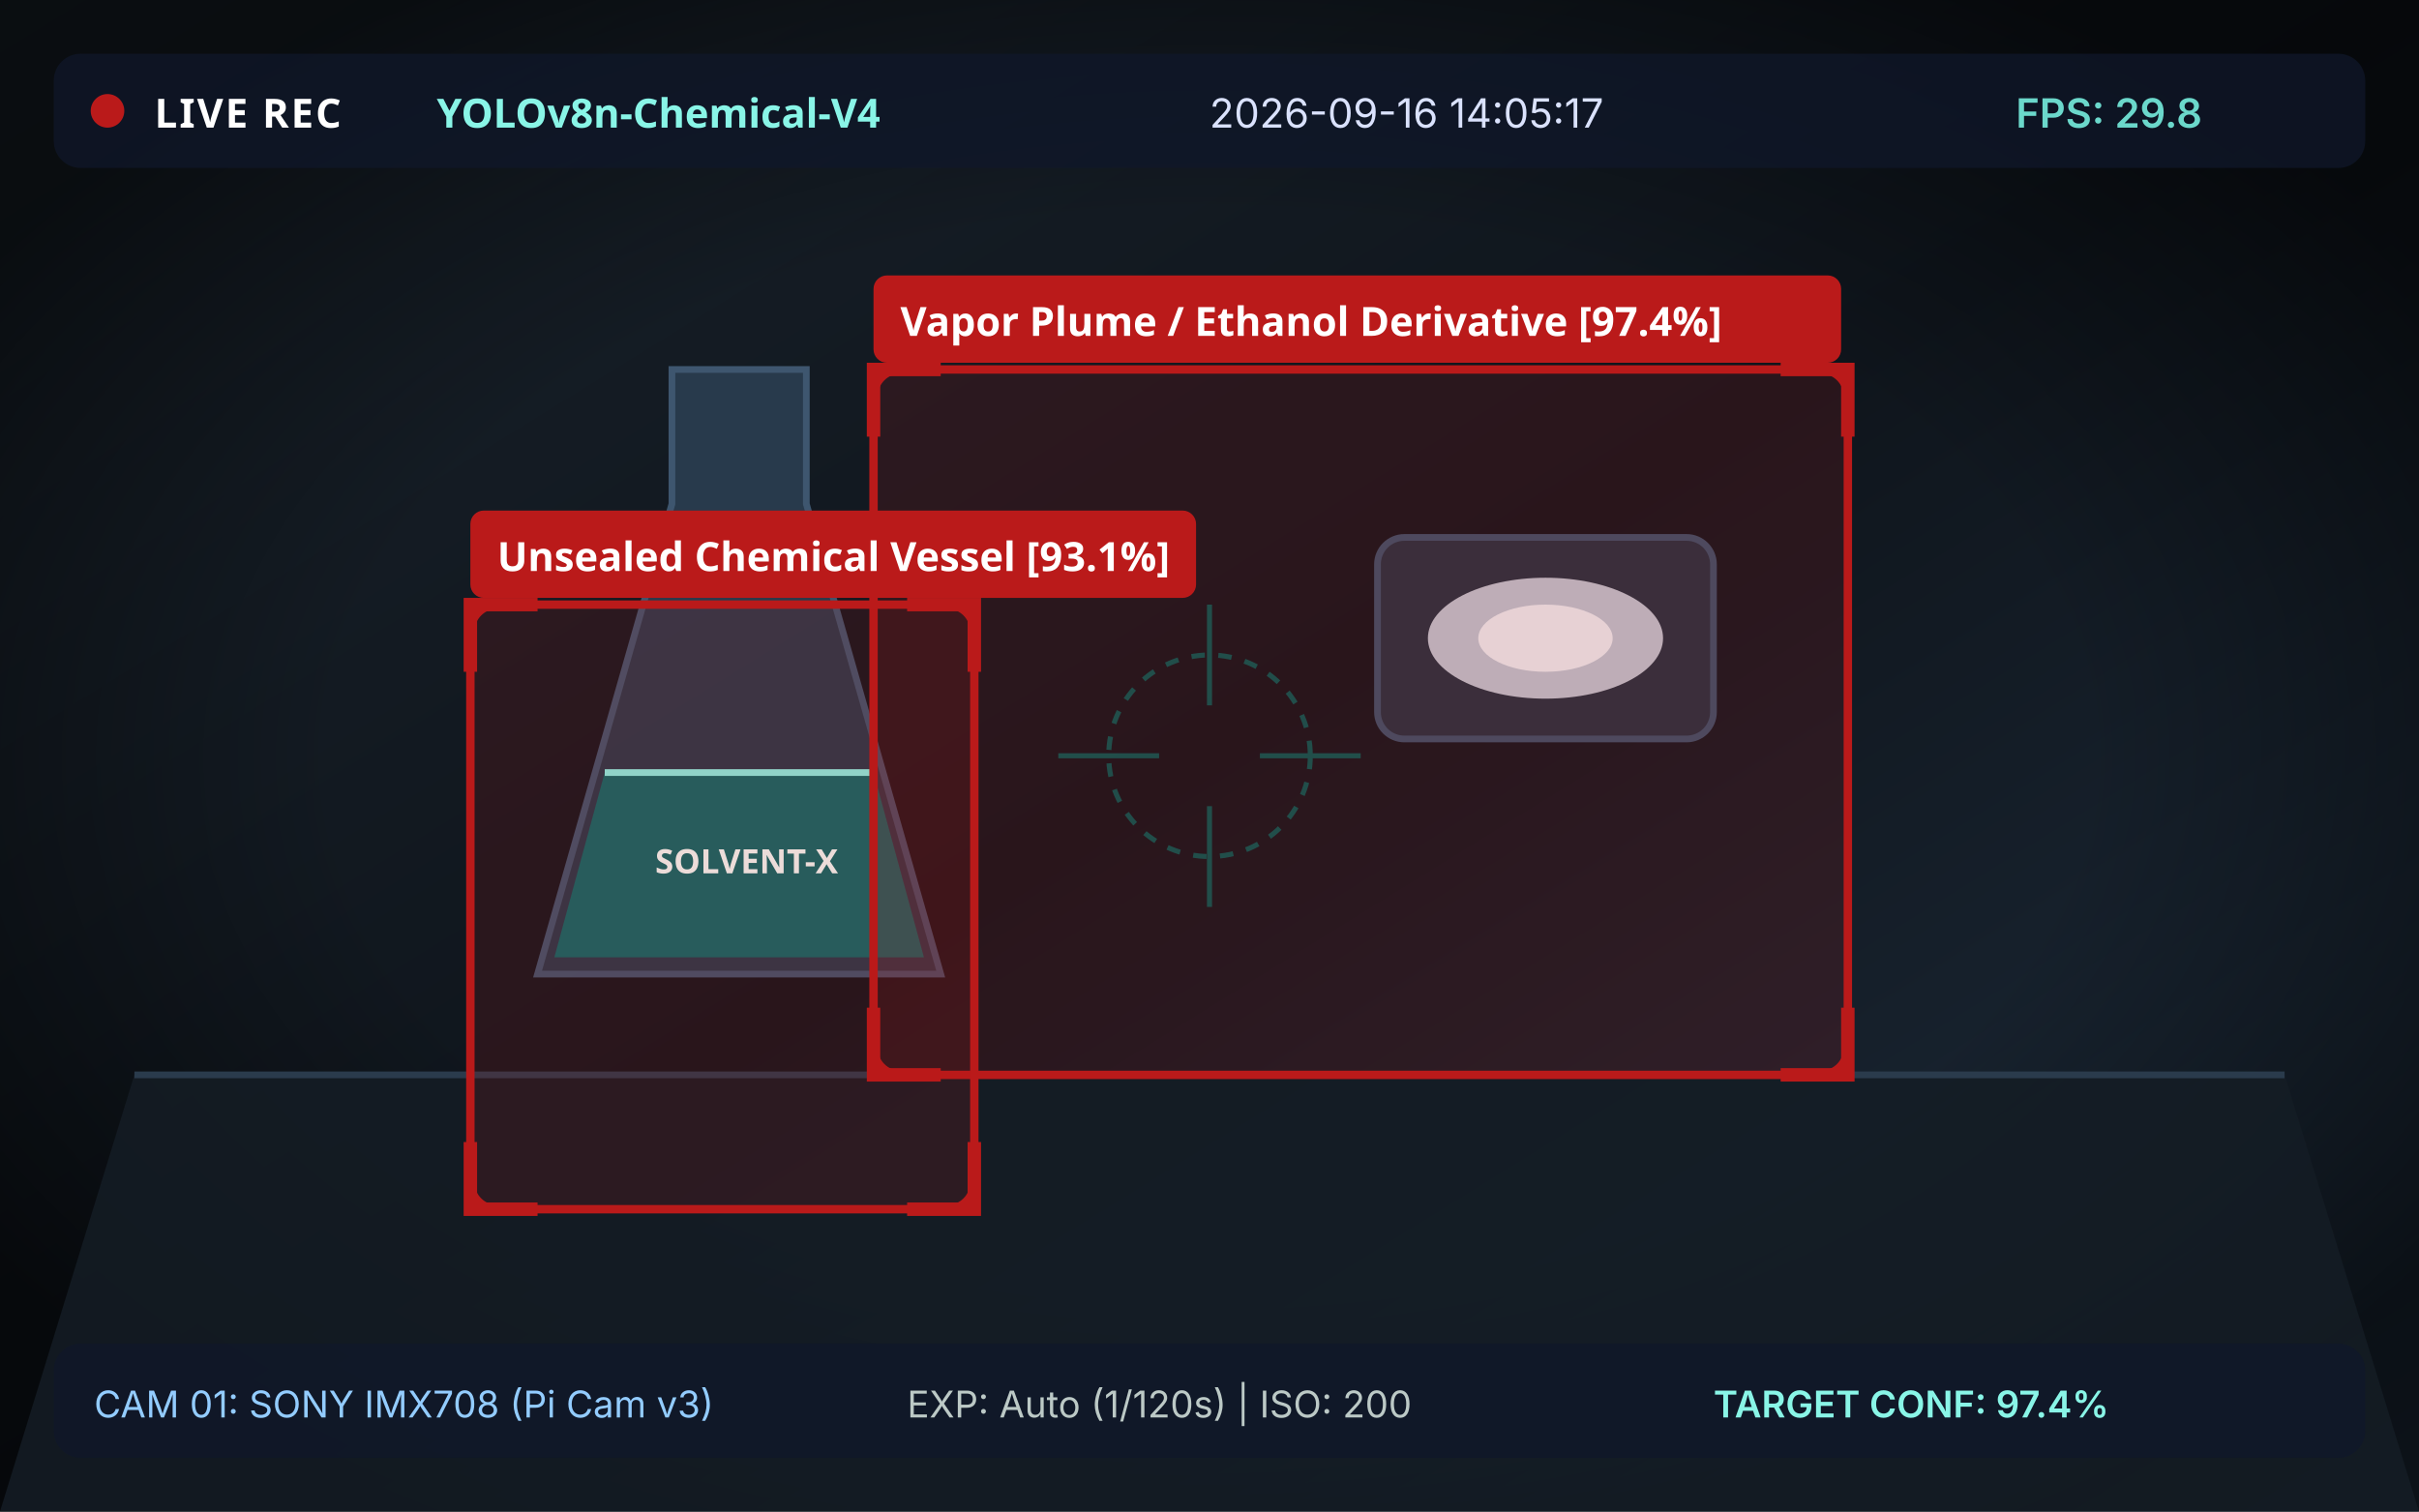
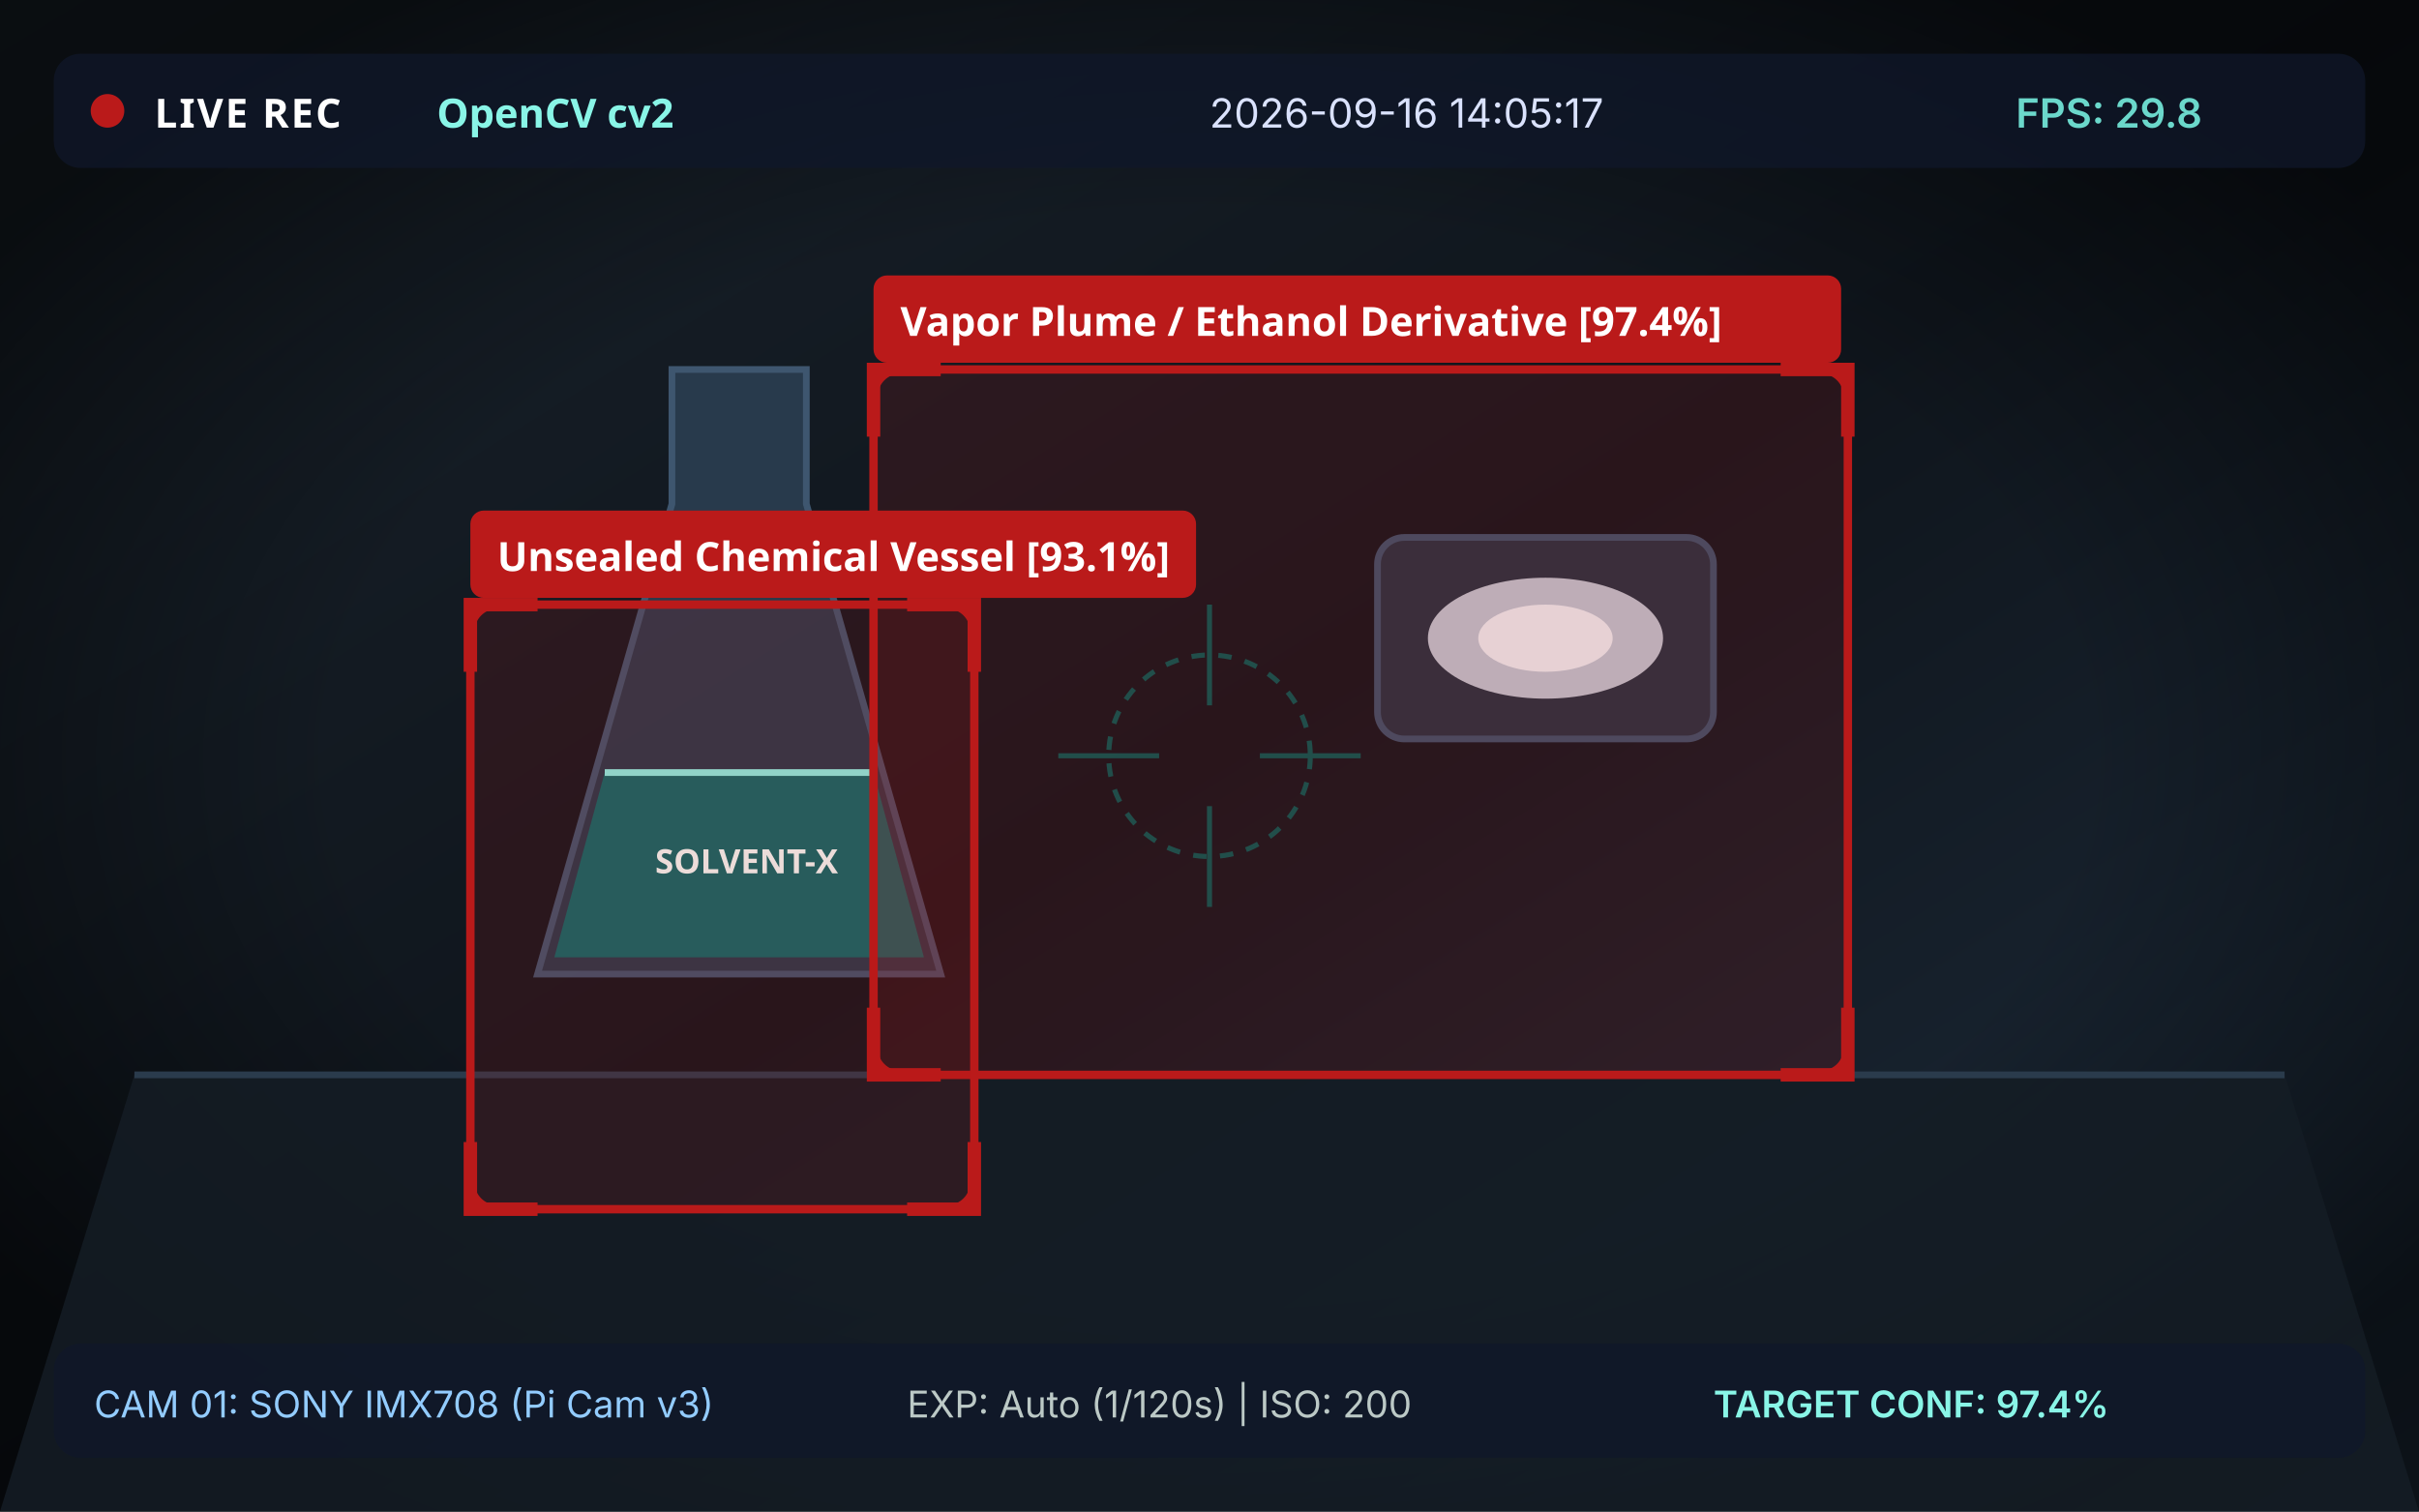
<svg xmlns="http://www.w3.org/2000/svg" viewBox="0 0 720 450" width="720" height="450">
  <defs>
    <linearGradient id="bgGrad" x1="0%" y1="0%" x2="100%" y2="100%">
      <stop offset="0%" stop-color="#19222b" />
      <stop offset="50%" stop-color="#0f151c" />
      <stop offset="100%" stop-color="#1e2d3d" />
    </linearGradient>
    <radialGradient id="vignette" cx="50%" cy="50%" r="60%">
      <stop offset="60%" stop-color="transparent" />
      <stop offset="100%" stop-color="rgba(0,0,0,0.6)" />
    </radialGradient>
  </defs>
  <rect width="720" height="450" fill="url(#bgGrad)" />
  <rect width="720" height="450" fill="url(#vignette)" />
  <polygon points="40,320 680,320 720,450 0,450" fill="#141c24" opacity="0.85" />
  <line x1="40" y1="320" x2="680" y2="320" stroke="#2a3b4c" stroke-width="2" />
  <g transform="translate(160, 110)">
    <path d="M40 0 L80 0 L80 40 L120 180 L0 180 L40 40 Z" fill="#2d4256" stroke="#486582" stroke-width="2" opacity="0.8" />
    <path d="M20 120 L100 120 L115 175 L5 175 Z" fill="#008378" opacity="0.65" />
    <line x1="20" y1="120" x2="100" y2="120" stroke="#89f5e7" stroke-width="2" />
    <text x="35" y="150" fill="#f4fffc" font-size="10" font-family="sans-serif" font-weight="bold">SOLVENT-X</text>
  </g>
  <g transform="translate(410, 160)">
    <rect x="0" y="0" width="100" height="60" rx="8" fill="#243342" stroke="#3b526b" stroke-width="2" />
    <ellipse cx="50" cy="30" rx="35" ry="18" fill="#d9e2ec" opacity="0.85" />
    <ellipse cx="50" cy="30" rx="20" ry="10" fill="#f0f4f8" opacity="0.95" />
  </g>
  <g stroke="#008378" stroke-width="1.5" opacity="0.6">
    <circle cx="360" cy="225" r="30" fill="none" stroke-dasharray="4,4" />
    <line x1="360" y1="180" x2="360" y2="210" />
    <line x1="360" y1="240" x2="360" y2="270" />
    <line x1="315" y1="225" x2="345" y2="225" />
    <line x1="375" y1="225" x2="405" y2="225" />
  </g>
  <g>
    <rect x="260" y="110" width="290" height="210" fill="rgba(186, 26, 26, 0.15)" stroke="#ba1a1a" stroke-width="2.5" rx="8" />
    <path d="M260 130 L260 110 L280 110" stroke="#ba1a1a" stroke-width="4" fill="none" />
    <path d="M530 110 L550 110 L550 130" stroke="#ba1a1a" stroke-width="4" fill="none" />
    <path d="M260 300 L260 320 L280 320" stroke="#ba1a1a" stroke-width="4" fill="none" />
    <path d="M530 320 L550 320 L550 300" stroke="#ba1a1a" stroke-width="4" fill="none" />
    <rect x="260" y="82" width="288" height="26" fill="#ba1a1a" rx="4" />
    <text x="268" y="100" fill="#ffffff" font-family="'Plus Jakarta Sans', sans-serif" font-weight="700" font-size="12">
          Vapor Plume / Ethanol Derivative [97.4%]
        </text>
  </g>
  <g>
    <rect x="140" y="180" width="150" height="180" fill="rgba(186, 26, 26, 0.15)" stroke="#ba1a1a" stroke-width="2.5" rx="8" />
    <path d="M140 200 L140 180 L160 180" stroke="#ba1a1a" stroke-width="4" fill="none" />
    <path d="M270 180 L290 180 L290 200" stroke="#ba1a1a" stroke-width="4" fill="none" />
    <path d="M140 340 L140 360 L160 360" stroke="#ba1a1a" stroke-width="4" fill="none" />
    <path d="M270 360 L290 360 L290 340" stroke="#ba1a1a" stroke-width="4" fill="none" />
    <rect x="140" y="152" width="216" height="26" fill="#ba1a1a" rx="4" />
    <text x="148" y="170" fill="#ffffff" font-family="'Plus Jakarta Sans', sans-serif" font-weight="700" font-size="12">
          Unsealed Chemical Vessel [93.1%]
        </text>
  </g>
  <rect x="16" y="16" width="688" height="34" rx="8" fill="rgba(15, 23, 42, 0.75)" />
  <circle cx="32" cy="33" r="5" fill="#ba1a1a">
    <animate attributeName="opacity" values="1;0.2;1" dur="1.5s" repeatCount="indefinite" />
  </circle>
  <text x="46" y="38" fill="#ffffff" font-family="'Plus Jakarta Sans', sans-serif" font-weight="700" font-size="12" letter-spacing="0.05em">LIVE REC</text>
-   <text x="130" y="38" fill="#89f5e7" font-family="'Plus Jakarta Sans', sans-serif" font-weight="600" font-size="12">YOLOv8n-Chemical-V4</text>
+   <text x="130" y="38" fill="#89f5e7" font-family="'Plus Jakarta Sans', sans-serif" font-weight="600" font-size="12">OpenCV cv2</text>
  <text x="360" y="38" fill="#dae2fd" font-family="'Inter', sans-serif" font-size="12">2026-09-16 14:05:17</text>
  <text x="600" y="38" fill="#6bd8cb" font-family="'Inter', sans-serif" font-weight="600" font-size="12">FPS: 29.8</text>
  <rect x="16" y="400" width="688" height="34" rx="8" fill="rgba(15, 23, 42, 0.75)" />
  <text x="28" y="422" fill="#93ccff" font-family="'Inter', sans-serif" font-size="11">CAM 01: SONY IMX708 (Pi Cam v3)</text>
  <text x="270" y="422" fill="#bcc9c6" font-family="'Inter', sans-serif" font-size="11">EXP: Auto (1/120s) | ISO: 200</text>
  <text x="510" y="422" fill="#89f5e7" font-family="'Inter', sans-serif" font-weight="600" font-size="11">TARGET CONF: 97.4%</text>
</svg>
